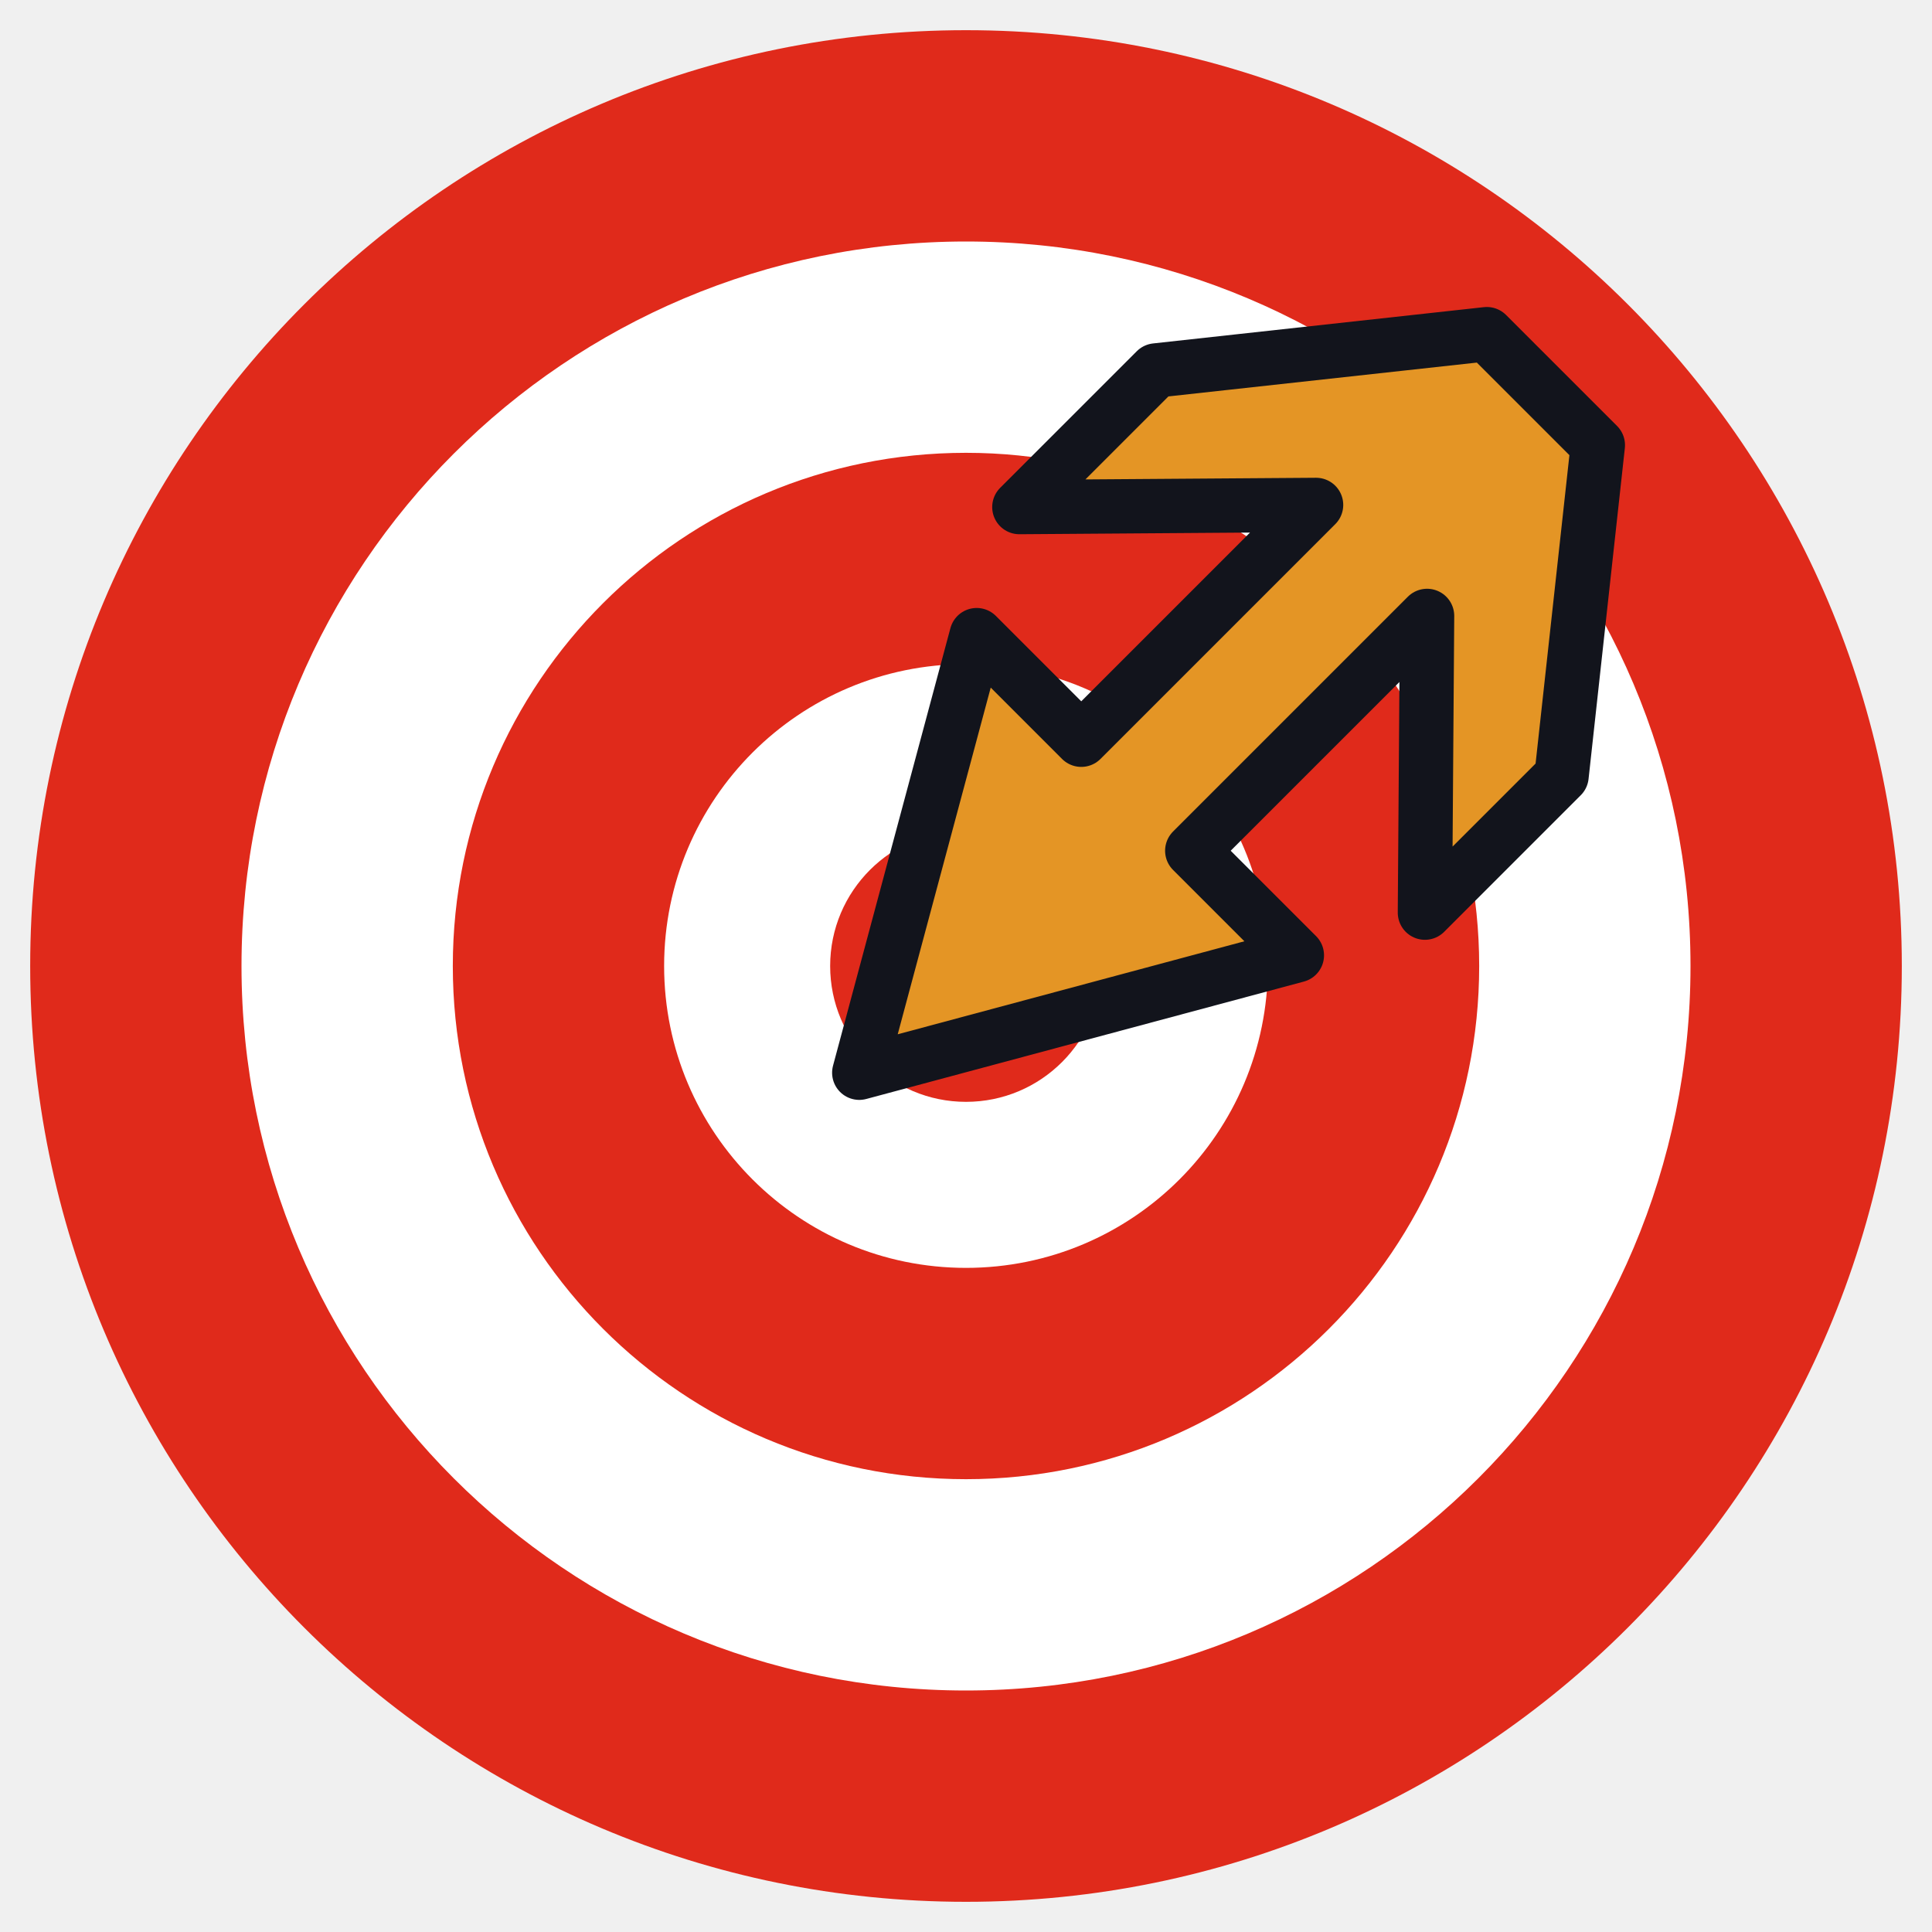
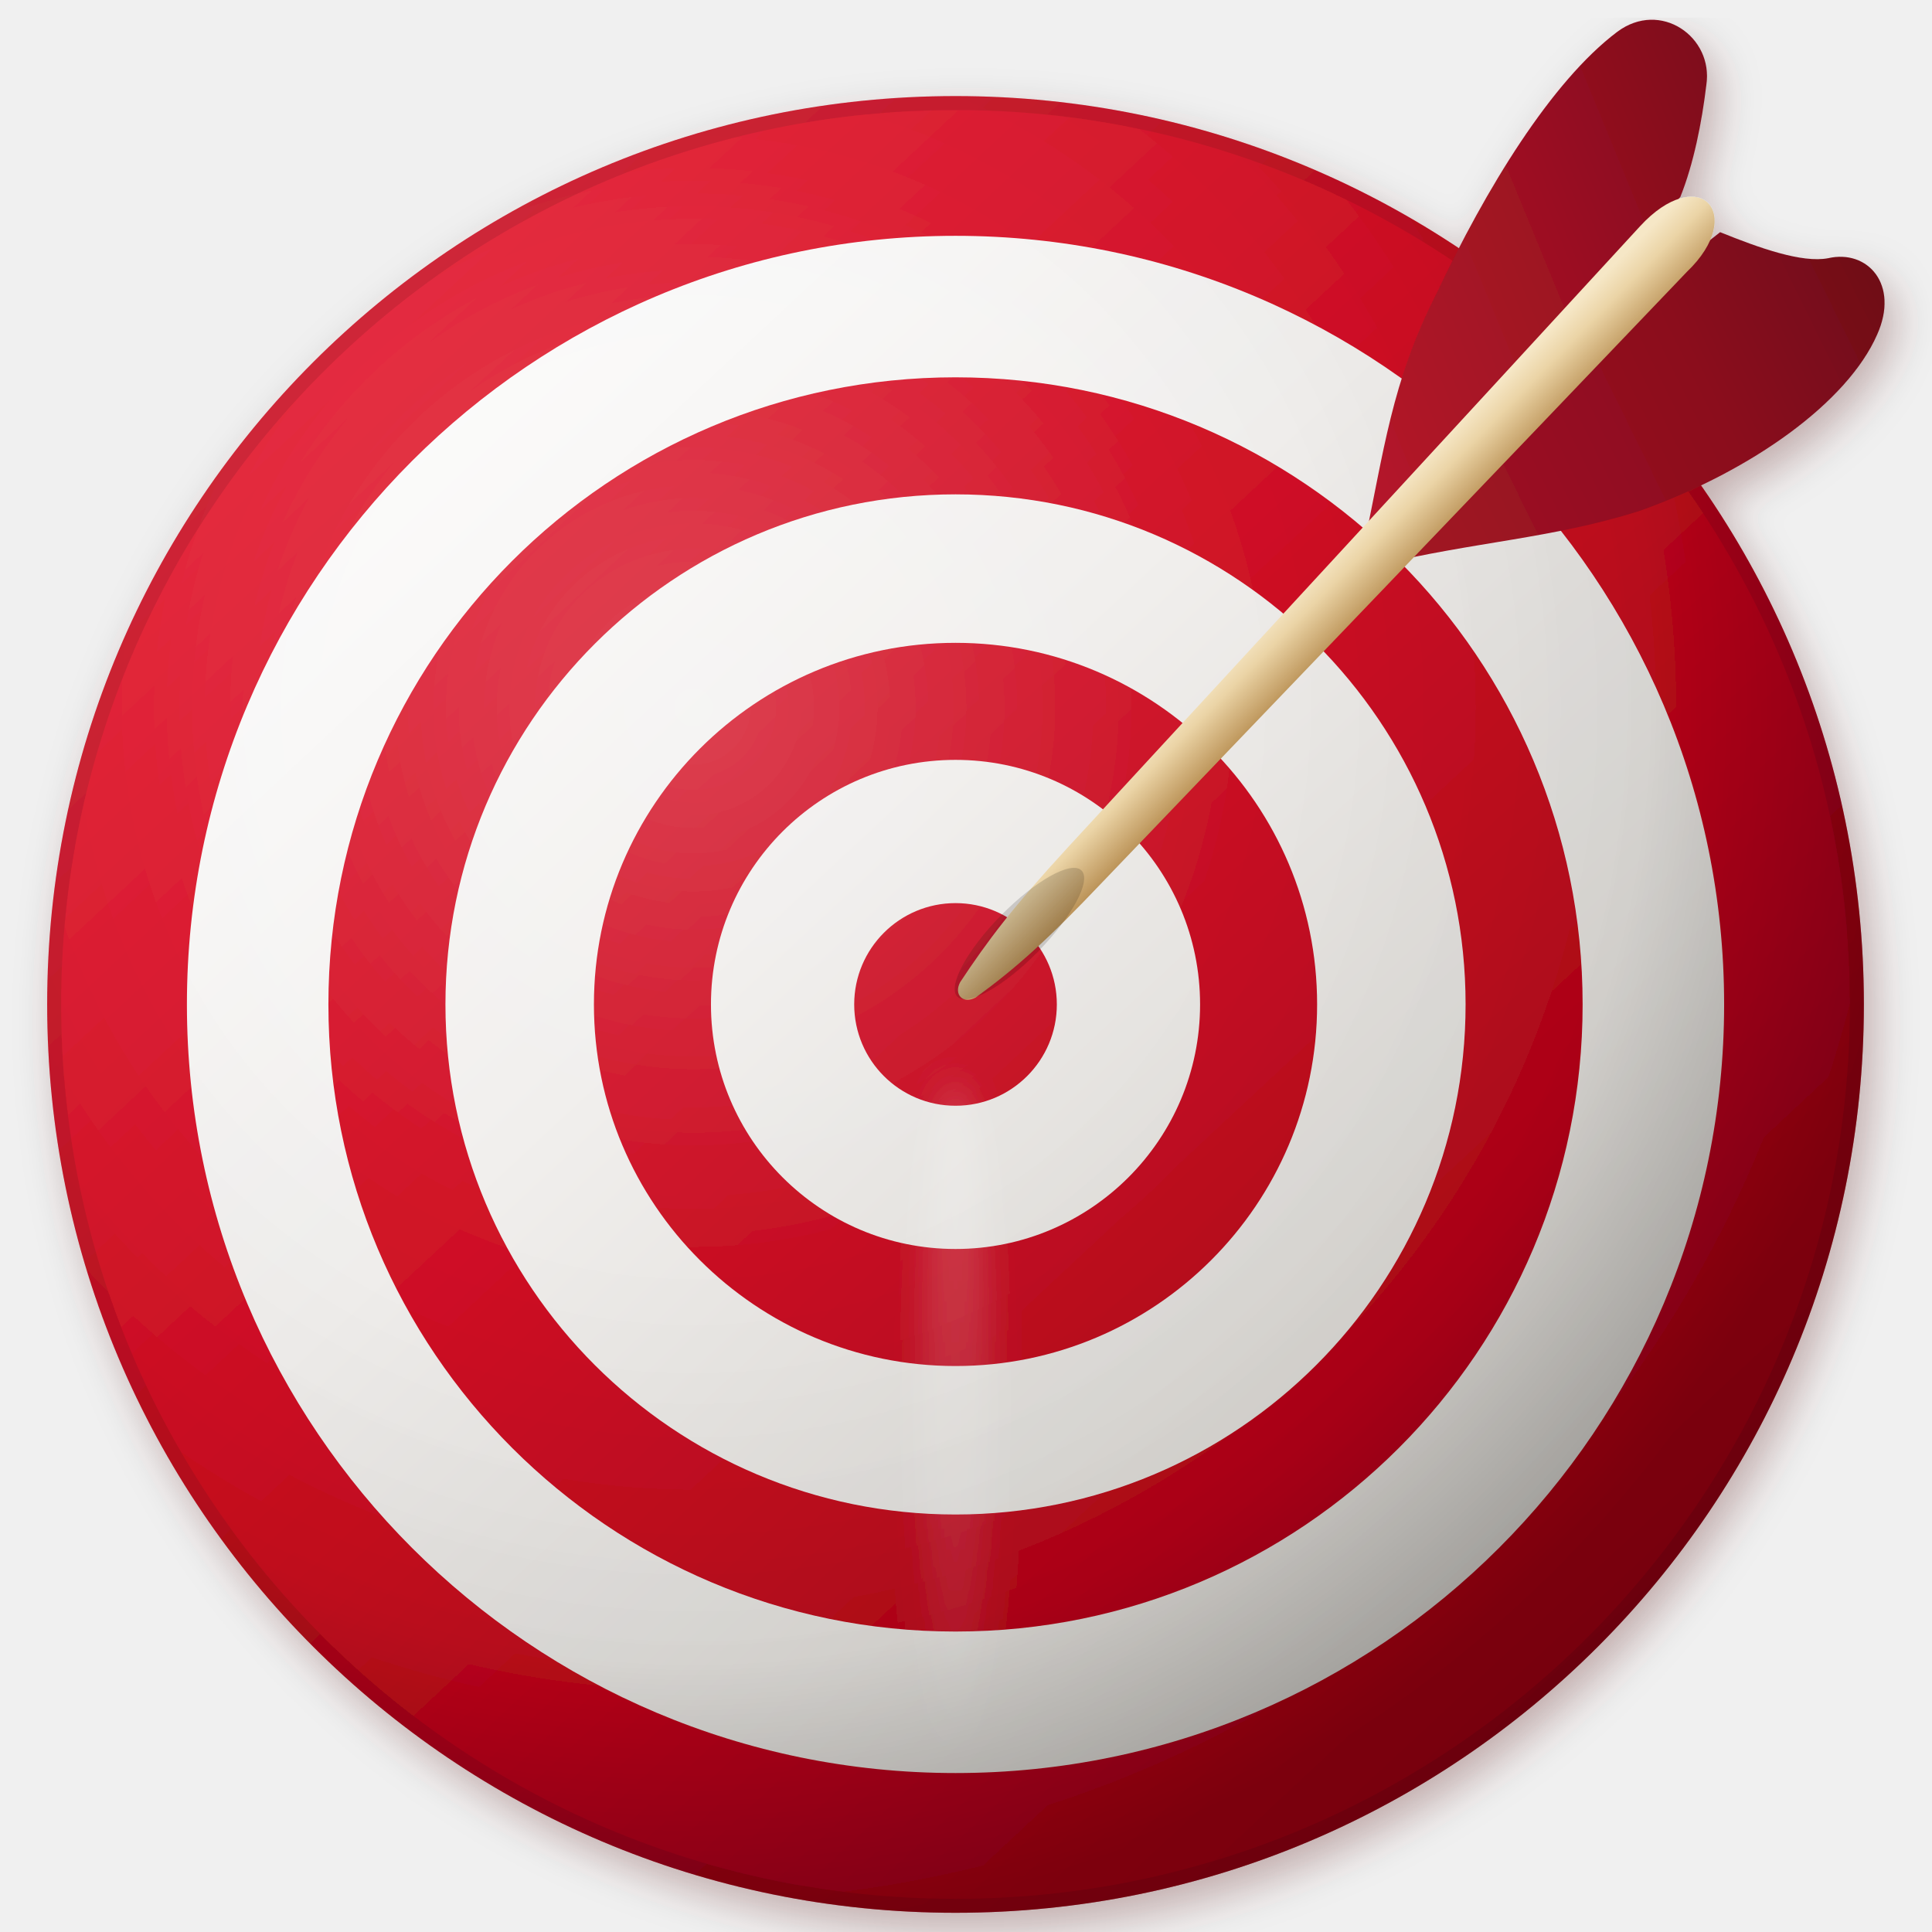
- <svg xmlns="http://www.w3.org/2000/svg" viewBox="0 0 64 64" width="64" height="64" role="img" aria-label="O Poder da Ação">
-   <circle cx="32" cy="32" r="31" fill="#E02A1B" />
-   <circle cx="32" cy="32" r="24" fill="#FFFFFF" />
-   <circle cx="32" cy="32" r="17" fill="#E02A1B" />
-   <circle cx="32" cy="32" r="10" fill="#FFFFFF" />
-   <circle cx="32" cy="32" r="4.5" fill="#E02A1B" />
-   <path transform="rotate(45 32 32)" d="M32 37 L39.5 24 L34.6 24 L34.6 13 L41.5 20 L41.5 13.6 L34.6 5            L29.4 5 L22.5 13.6 L22.5 20 L29.4 13 L29.4 24 L24.5 24 Z" fill="#E49525" stroke="#12141C" stroke-width="1.8" stroke-linejoin="round" />
+ <svg xmlns="http://www.w3.org/2000/svg" viewBox="13 115 1106 1106" role="img" aria-label="O Poder da Ação">
+   <defs>
+     <linearGradient id="red" gradientUnits="userSpaceOnUse" x1="150" y1="250" x2="980" y2="1140">
+       <stop offset="0" stop-color="#E7263A" />
+       <stop offset="0.42" stop-color="#CE0A1F" />
+       <stop offset="1" stop-color="#9A0012" />
+     </linearGradient>
+     <linearGradient id="white" gradientUnits="userSpaceOnUse" x1="150" y1="250" x2="980" y2="1140">
+       <stop offset="0" stop-color="#FFFFFF" />
+       <stop offset="0.40" stop-color="#F0EEEC" />
+       <stop offset="1" stop-color="#C7C4BE" />
+     </linearGradient>
+     <radialGradient id="vol" gradientUnits="userSpaceOnUse" cx="410" cy="520" r="700">
+       <stop offset="0" stop-color="#FFFFFF" stop-opacity="0.20" />
+       <stop offset="0.45" stop-color="#FFFFFF" stop-opacity="0.03" />
+       <stop offset="0.78" stop-color="#000000" stop-opacity="0.05" />
+       <stop offset="1" stop-color="#000000" stop-opacity="0.26" />
+     </radialGradient>
+     <linearGradient id="gloss" gradientUnits="userSpaceOnUse" x1="560" y1="700" x2="560" y2="1210">
+       <stop offset="0" stop-color="#FFFFFF" stop-opacity="0.20" />
+       <stop offset="0.65" stop-color="#FFFFFF" stop-opacity="0.09" />
+       <stop offset="1" stop-color="#FFFFFF" stop-opacity="0" />
+     </linearGradient>
+     <linearGradient id="wood" gradientUnits="userSpaceOnUse" x1="40" y1="-3.6" x2="40" y2="1.4">
+       <stop offset="0" stop-color="#F6E7C6" />
+       <stop offset="0.35" stop-color="#EBD4A6" />
+       <stop offset="1" stop-color="#BC9459" />
+     </linearGradient>
+     <linearGradient id="vane" gradientUnits="userSpaceOnUse" x1="48" y1="-18" x2="90" y2="0">
+       <stop offset="0" stop-color="#BB1A2C" />
+       <stop offset="0.55" stop-color="#9C1122" />
+       <stop offset="1" stop-color="#750C1A" />
+     </linearGradient>
+     <linearGradient id="vaneB" gradientUnits="userSpaceOnUse" x1="46" y1="2" x2="86" y2="16">
+       <stop offset="0" stop-color="#A21324" />
+       <stop offset="0.6" stop-color="#8B0F1E" />
+       <stop offset="1" stop-color="#6C0A17" />
+     </linearGradient>
+     <filter id="soft" x="-25%" y="-25%" width="150%" height="150%">
+       <feDropShadow dx="6" dy="10" stdDeviation="12" flood-color="#4A0A0A" flood-opacity="0.28" />
+     </filter>
+     <filter id="blur6" x="-40%" y="-40%" width="180%" height="180%">
+       <feGaussianBlur stdDeviation="9" />
+     </filter>
+   </defs>
+   <g filter="url(#soft)">
+     <circle cx="560" cy="690" r="520" fill="url(#red)" />
+     <circle cx="560" cy="690" r="440" fill="url(#white)" />
+     <circle cx="560" cy="690" r="359" fill="url(#red)" />
+     <circle cx="560" cy="690" r="292" fill="url(#white)" />
+     <circle cx="560" cy="690" r="207" fill="url(#red)" />
+     <circle cx="560" cy="690" r="140" fill="url(#white)" />
+     <circle cx="560" cy="690" r="58" fill="url(#red)" />
+     <ellipse cx="560" cy="925" rx="21" ry="190" fill="url(#gloss)" filter="url(#blur6)" />
+     <circle cx="560" cy="690" r="520" fill="url(#vol)" />
+     <circle cx="560" cy="690" r="516" fill="none" stroke="#000000" stroke-opacity="0.10" stroke-width="8" />
+     <g transform="translate(560,690) scale(7.796) rotate(-45.5)">
+       <path d="M 45.0,-2.2 C 51,-6.0 55,-9.2 62,-11.4                C 70,-14.2 79,-16.3 85.0,-15.4                C 88.9,-14.8 89.7,-10.1 86.8,-8.0                C 84.6,-6.3 82,-4.6 79.6,-3.6                C 72,-3.0 60,-2.8 45.0,-2.2 Z" fill="url(#vane)" />
+       <path d="M 44.6,-0.6 C 51,3.4 55,7.2 61,10.4                C 69,14.3 77.5,15.7 82.5,13.8                C 86.3,12.4 86.5,8.9 84.0,7.3                C 82.4,6.2 81.0,3.2 79.8,0.3                C 70,-1.0 57,-1.0 44.6,-0.6 Z" fill="url(#vaneB)" />
+       <path d="M 1.4,-0.9 C 5,-1.6 8,-2.0 14,-2.2                C 30,-2.7 55,-3.5 76,-4.2                C 79.1,-4.3 80.7,-3.1 80.7,-1.85                C 80.7,-0.6 79.1,0.7 76,0.6                C 55,0.9 30,1.2 14,1.4                C 8,1.5 5,1.3 1.4,0.7                C 0.4,0.4 0.4,-0.6 1.4,-0.9 Z" fill="url(#wood)" />
+       <ellipse cx="7" cy="-0.3" rx="6.5" ry="1.9" fill="#000000" opacity="0.15" />
+     </g>
+   </g>
</svg>
